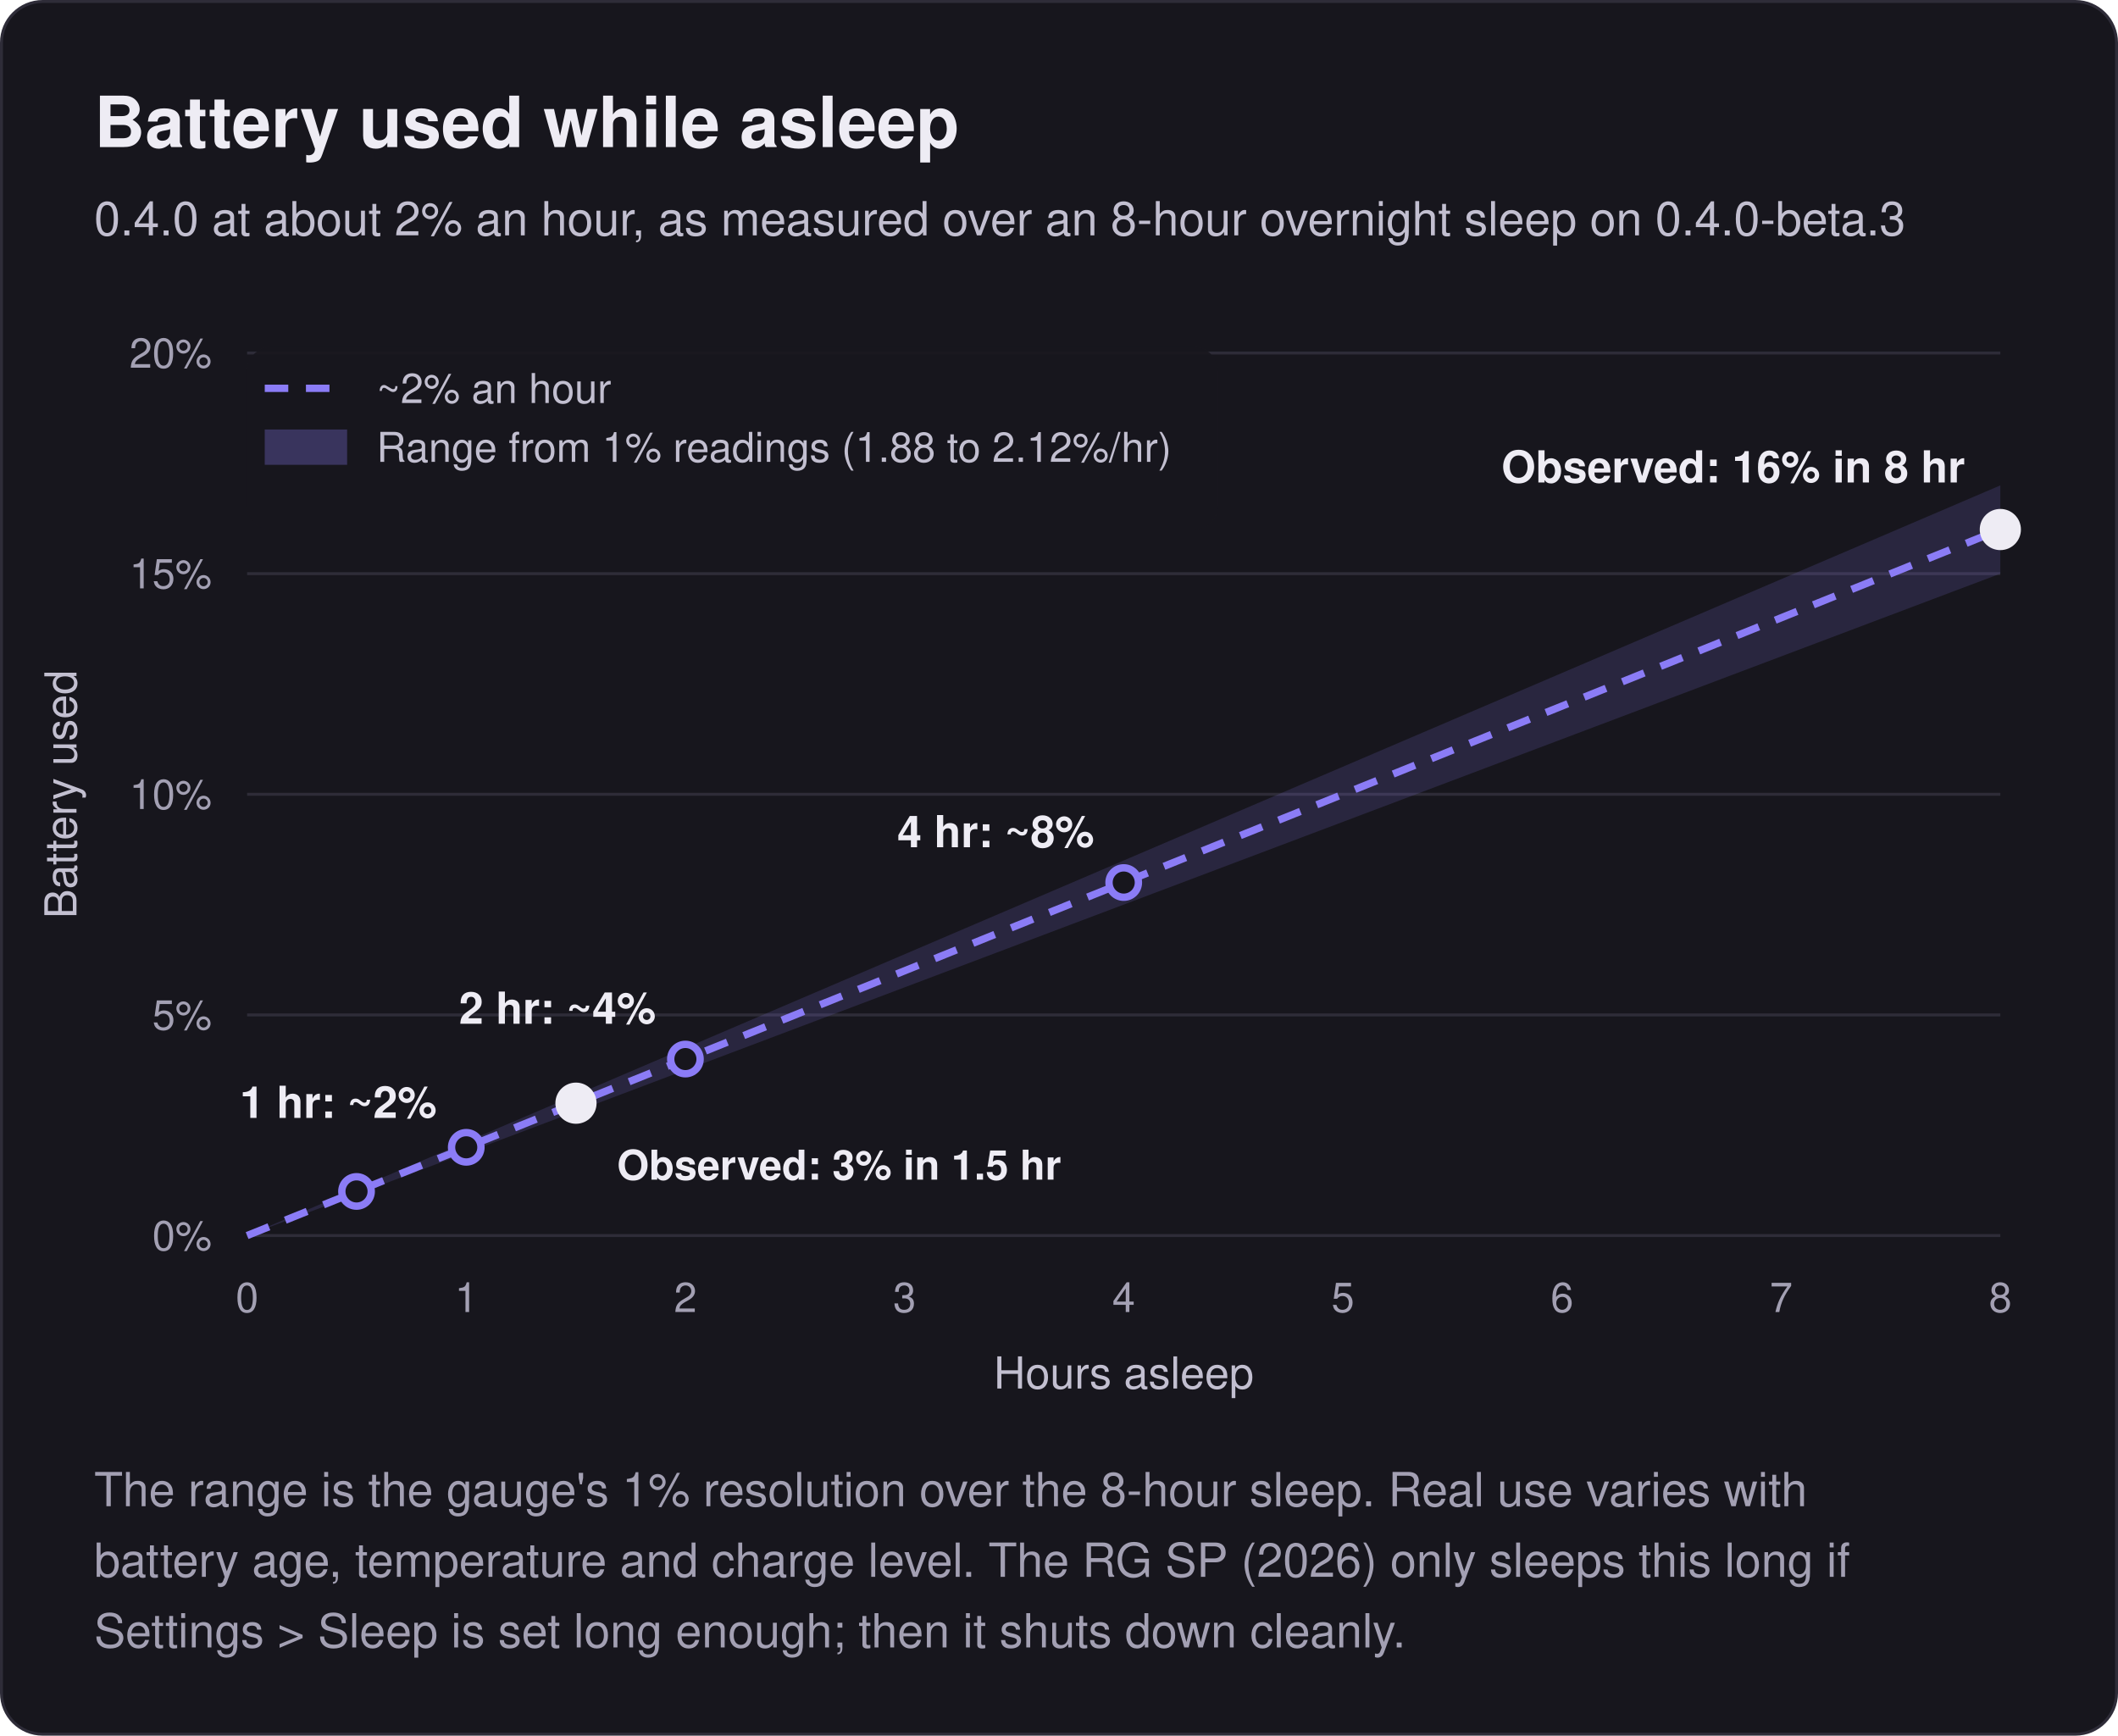
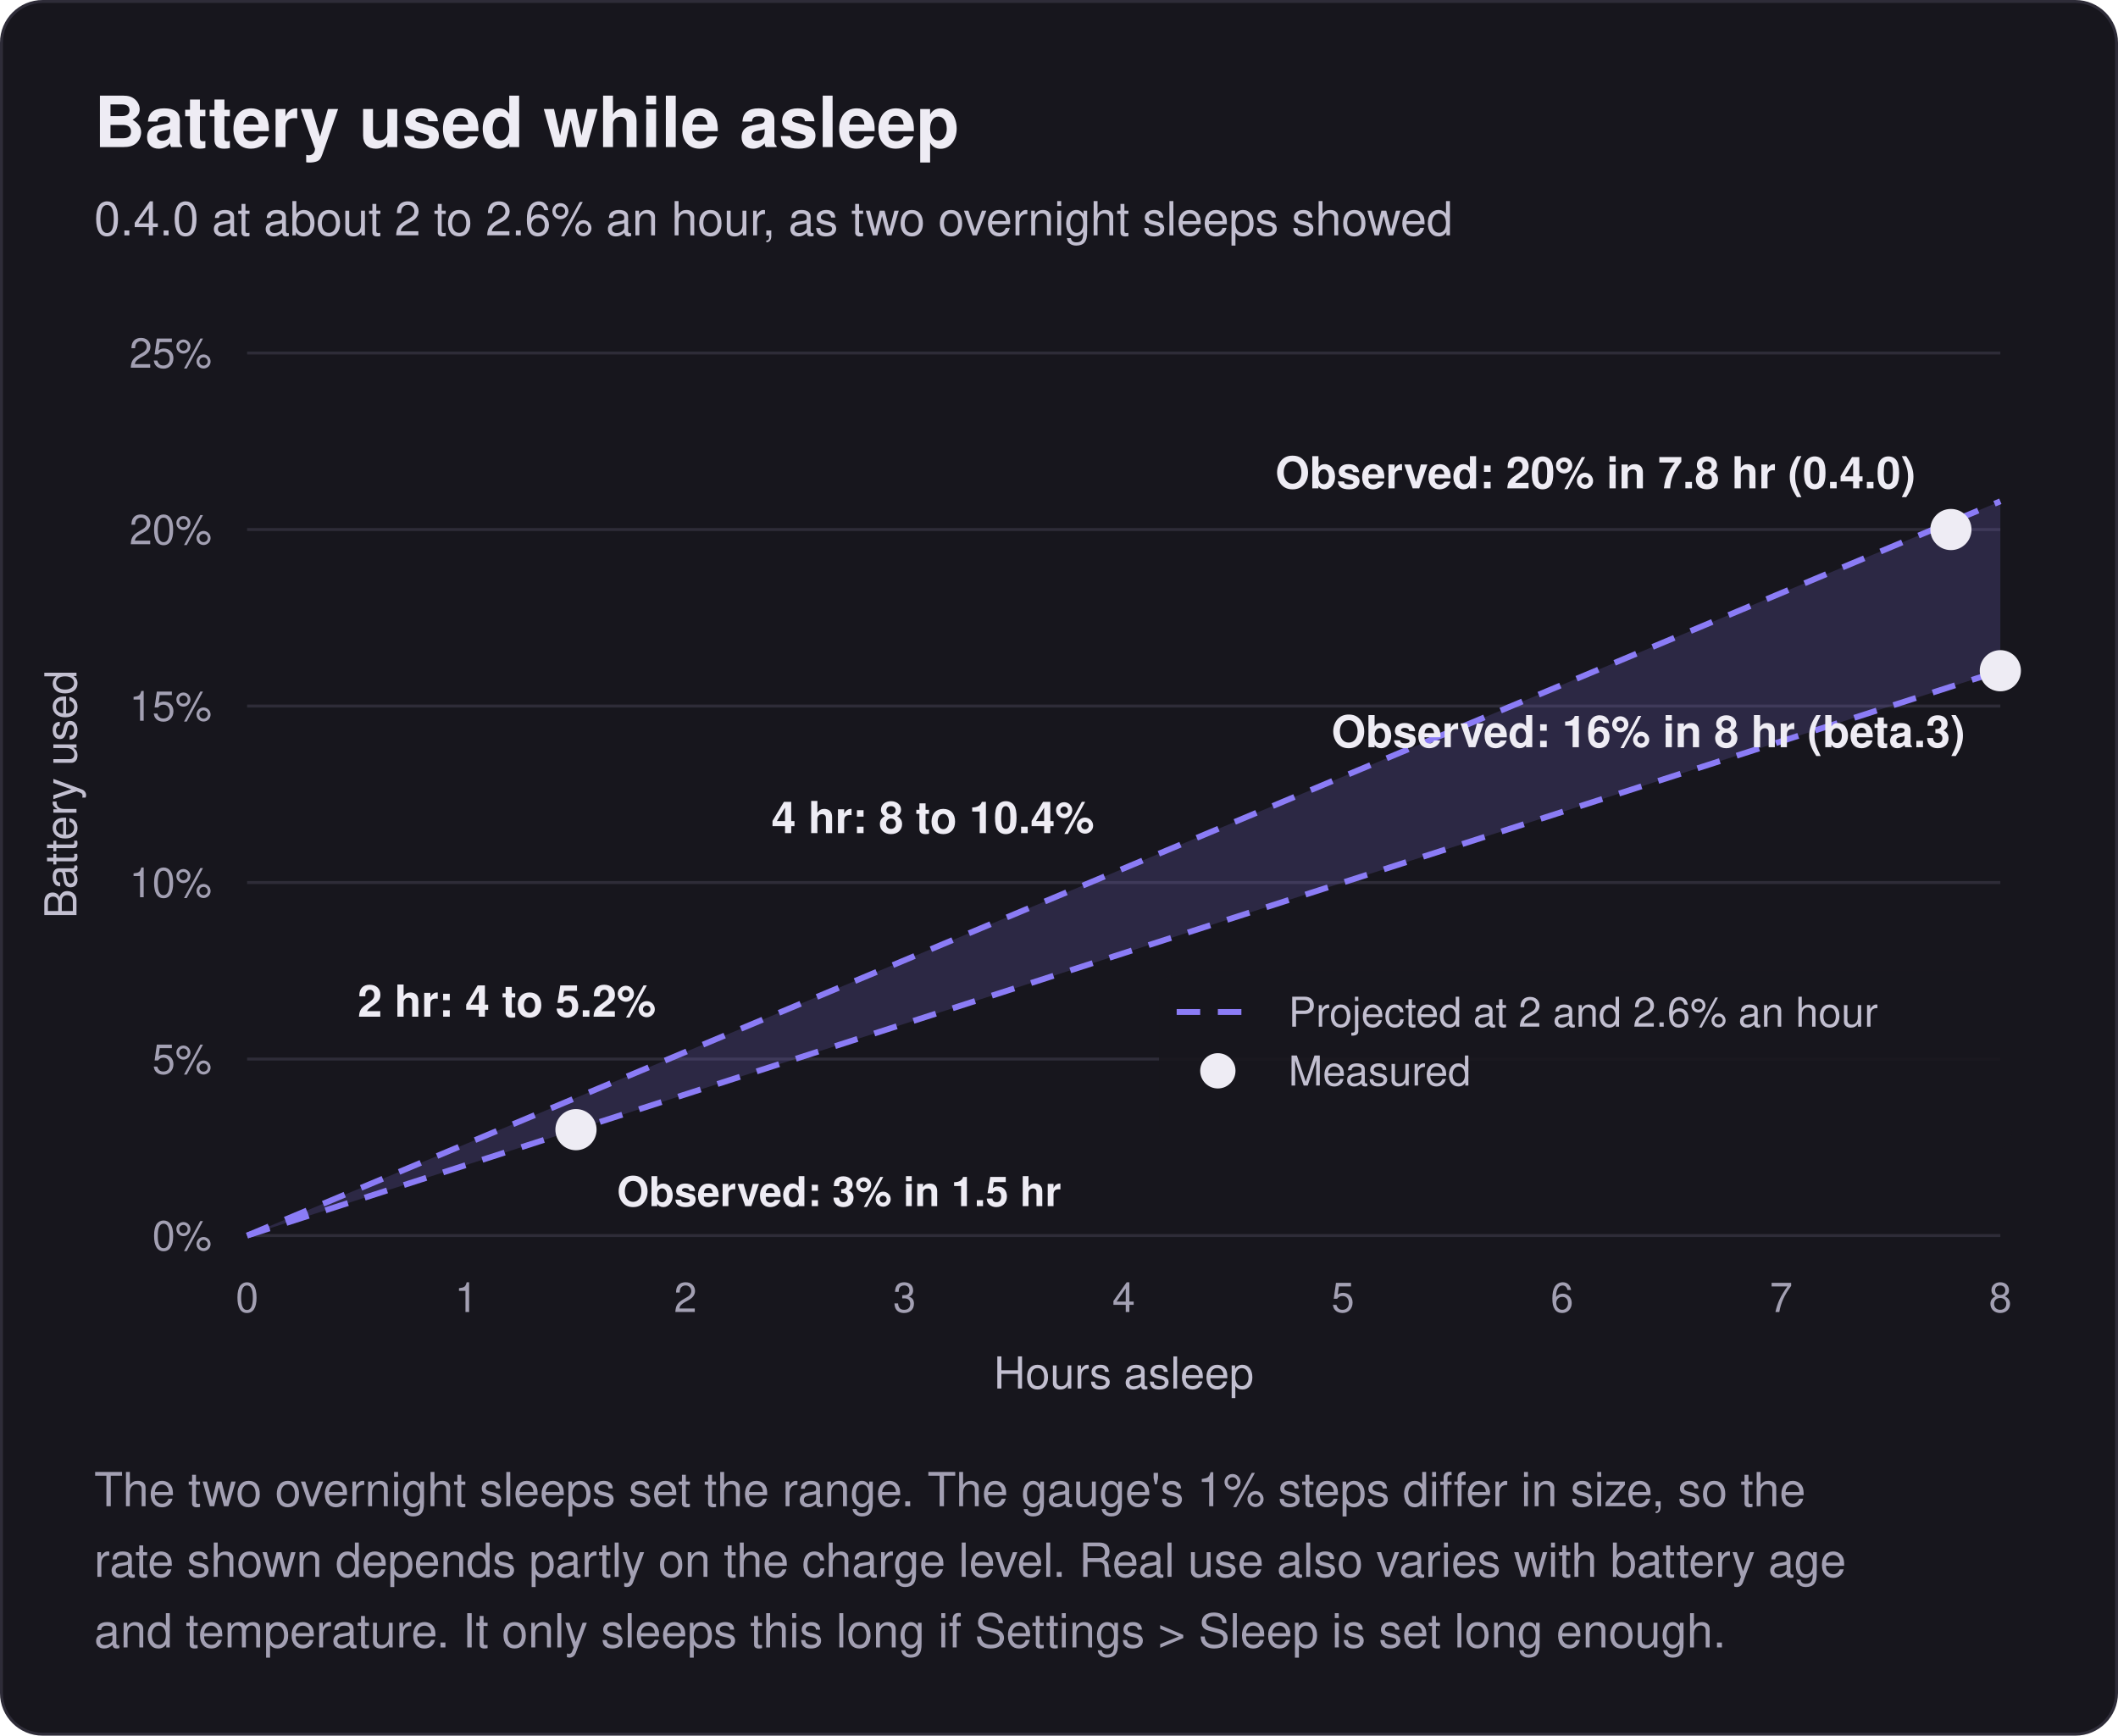
<svg xmlns="http://www.w3.org/2000/svg" width="720" height="590" viewBox="0 0 720 590" role="img" aria-labelledby="t d">
  <rect x="0.5" y="0.5" width="719" height="589" rx="14" fill="#17161D" stroke="#2E2C38" />
  <g font-family="-apple-system, BlinkMacSystemFont, 'Segoe UI', Helvetica, Arial, sans-serif">
    <text x="32" y="50" font-size="24" fill="#EEECF4" font-weight="650" text-anchor="start">Battery used while asleep</text>
-     <text x="32" y="80" font-size="16" fill="#C2BFD0" font-weight="400" text-anchor="start">0.4.0 at about 2% an hour, as measured over an 8-hour overnight sleep on 0.4.0-beta.3</text>
+     <text x="32" y="80" font-size="16" fill="#C2BFD0" font-weight="400" text-anchor="start">0.4.0 at about 2 to 2.6% an hour, as two overnight sleeps showed</text>
    <line x1="84" y1="420.0" x2="680" y2="420.0" stroke="#2E2C38" />
    <text x="72" y="425.0" font-size="14" fill="#A3A0B3" font-weight="400" text-anchor="end">0%</text>
-     <line x1="84" y1="345.0" x2="680" y2="345.0" stroke="#2E2C38" />
-     <text x="72" y="350.0" font-size="14" fill="#A3A0B3" font-weight="400" text-anchor="end">5%</text>
-     <line x1="84" y1="270.0" x2="680" y2="270.0" stroke="#2E2C38" />
-     <text x="72" y="275.0" font-size="14" fill="#A3A0B3" font-weight="400" text-anchor="end">10%</text>
-     <line x1="84" y1="195.0" x2="680" y2="195.0" stroke="#2E2C38" />
-     <text x="72" y="200.0" font-size="14" fill="#A3A0B3" font-weight="400" text-anchor="end">15%</text>
+     <line x1="84" y1="360.0" x2="680" y2="360.0" stroke="#2E2C38" />
+     <text x="72" y="365.0" font-size="14" fill="#A3A0B3" font-weight="400" text-anchor="end">5%</text>
+     <line x1="84" y1="300.0" x2="680" y2="300.0" stroke="#2E2C38" />
+     <text x="72" y="305.0" font-size="14" fill="#A3A0B3" font-weight="400" text-anchor="end">10%</text>
+     <line x1="84" y1="240.0" x2="680" y2="240.0" stroke="#2E2C38" />
+     <text x="72" y="245.0" font-size="14" fill="#A3A0B3" font-weight="400" text-anchor="end">15%</text>
+     <line x1="84" y1="180.0" x2="680" y2="180.0" stroke="#2E2C38" />
+     <text x="72" y="185.0" font-size="14" fill="#A3A0B3" font-weight="400" text-anchor="end">20%</text>
    <line x1="84" y1="120.0" x2="680" y2="120.0" stroke="#2E2C38" />
-     <text x="72" y="125.0" font-size="14" fill="#A3A0B3" font-weight="400" text-anchor="end">20%</text>
+     <text x="72" y="125.0" font-size="14" fill="#A3A0B3" font-weight="400" text-anchor="end">25%</text>
    <text x="84.0" y="446" font-size="14" fill="#A3A0B3" font-weight="400" text-anchor="middle">0</text>
    <text x="158.5" y="446" font-size="14" fill="#A3A0B3" font-weight="400" text-anchor="middle">1</text>
    <text x="233.0" y="446" font-size="14" fill="#A3A0B3" font-weight="400" text-anchor="middle">2</text>
    <text x="307.5" y="446" font-size="14" fill="#A3A0B3" font-weight="400" text-anchor="middle">3</text>
    <text x="382.0" y="446" font-size="14" fill="#A3A0B3" font-weight="400" text-anchor="middle">4</text>
    <text x="456.5" y="446" font-size="14" fill="#A3A0B3" font-weight="400" text-anchor="middle">5</text>
    <text x="531.0" y="446" font-size="14" fill="#A3A0B3" font-weight="400" text-anchor="middle">6</text>
    <text x="605.5" y="446" font-size="14" fill="#A3A0B3" font-weight="400" text-anchor="middle">7</text>
    <text x="680.0" y="446" font-size="14" fill="#A3A0B3" font-weight="400" text-anchor="middle">8</text>
    <text x="382.0" y="472" font-size="15" fill="#C2BFD0" font-weight="400" text-anchor="middle">Hours asleep</text>
    <text x="26" y="270.0" font-size="15" fill="#C2BFD0" font-weight="400" text-anchor="middle" transform="rotate(-90 26 270.0)">Battery used</text>
-     <path d="M84.0 420.0 L680.0 165.0 L680.0 195.0 Z" fill="#8B7CF6" opacity="0.16" />
-     <line x1="84.0" y1="420.0" x2="680.0" y2="180.0" stroke="#8B7CF6" stroke-width="2.5" stroke-dasharray="8 6" />
-     <circle cx="121.2" cy="405.0" r="5" fill="#17161D" stroke="#8B7CF6" stroke-width="2.5" />
-     <circle cx="158.5" cy="390.0" r="5" fill="#17161D" stroke="#8B7CF6" stroke-width="2.5" />
-     <circle cx="233.0" cy="360.0" r="5" fill="#17161D" stroke="#8B7CF6" stroke-width="2.5" />
-     <circle cx="382.0" cy="300.0" r="5" fill="#17161D" stroke="#8B7CF6" stroke-width="2.5" />
-     <circle cx="680.0" cy="180.0" r="5" fill="#17161D" stroke="#8B7CF6" stroke-width="2.5" />
-     <text x="148.5" y="380.0" font-size="15" fill="#EEECF4" font-weight="600" text-anchor="end">1 hr: ~2%</text>
-     <text x="223.0" y="348.0" font-size="15" fill="#EEECF4" font-weight="600" text-anchor="end">2 hr: ~4%</text>
-     <text x="372.0" y="288.0" font-size="15" fill="#EEECF4" font-weight="600" text-anchor="end">4 hr: ~8%</text>
-     <circle cx="680.0" cy="180.0" r="7" fill="#EEECF4" />
-     <text x="668.0" y="164.0" font-size="15" fill="#EEECF4" font-weight="600" text-anchor="end">Observed: 16% in 8 hr</text>
-     <circle cx="195.8" cy="375.0" r="7" fill="#EEECF4" />
-     <text x="209.75" y="401.0" font-size="14" fill="#EEECF4" font-weight="600" text-anchor="start">Observed: 3% in 1.5 hr</text>
-     <rect x="84" y="118" width="330" height="62" rx="8" fill="#17161D" opacity="0.9" />
-     <line x1="90" y1="132" x2="118" y2="132" stroke="#8B7CF6" stroke-width="2.5" stroke-dasharray="8 6" />
-     <text x="128" y="137" font-size="14" fill="#C2BFD0" font-weight="400" text-anchor="start">~2% an hour</text>
-     <rect x="90" y="146" width="28" height="12" fill="#8B7CF6" opacity="0.3" />
-     <text x="128" y="157" font-size="14" fill="#C2BFD0" font-weight="400" text-anchor="start">Range from 1% readings (1.88 to 2.12%/hr)</text>
-     <text x="32" y="512" font-size="16" fill="#A3A0B3" font-weight="400" text-anchor="start">The range is the gauge's 1% resolution over the 8-hour sleep. Real use varies with</text>
-     <text x="32" y="536" font-size="16" fill="#A3A0B3" font-weight="400" text-anchor="start">battery age, temperature and charge level. The RG SP (2026) only sleeps this long if</text>
-     <text x="32" y="560" font-size="16" fill="#A3A0B3" font-weight="400" text-anchor="start">Settings &gt; Sleep is set long enough; then it shuts down cleanly.</text>
+     <path d="M84.0 420.0 L680.0 170.4 L680.0 228.0 Z" fill="#8B7CF6" opacity="0.18" />
+     <line x1="84.0" y1="420.0" x2="680.0" y2="228.0" stroke="#8B7CF6" stroke-width="2" stroke-dasharray="8 6" />
+     <line x1="84.0" y1="420.0" x2="680.0" y2="170.4" stroke="#8B7CF6" stroke-width="2" stroke-dasharray="8 6" />
+     <text x="223.0" y="345.6" font-size="15" fill="#EEECF4" font-weight="600" text-anchor="end">2 hr: 4 to 5.2%</text>
+     <text x="372.0" y="283.2" font-size="15" fill="#EEECF4" font-weight="600" text-anchor="end">4 hr: 8 to 10.4%</text>
+     <circle cx="680.0" cy="228.0" r="7" fill="#EEECF4" />
+     <text x="668.0" y="254.0" font-size="15" fill="#EEECF4" font-weight="600" text-anchor="end">Observed: 16% in 8 hr (beta.3)</text>
+     <circle cx="663.2" cy="180.0" r="7" fill="#EEECF4" />
+     <text x="651.175" y="166.0" font-size="15" fill="#EEECF4" font-weight="600" text-anchor="end">Observed: 20% in 7.8 hr (0.4.0)</text>
+     <circle cx="195.8" cy="384.0" r="7" fill="#EEECF4" />
+     <text x="209.75" y="410.0" font-size="14" fill="#EEECF4" font-weight="600" text-anchor="start">Observed: 3% in 1.5 hr</text>
+     <rect x="394" y="330" width="290" height="62" rx="8" fill="#17161D" opacity="0.9" />
+     <line x1="400" y1="344" x2="428" y2="344" stroke="#8B7CF6" stroke-width="2" stroke-dasharray="8 6" />
+     <text x="438" y="349" font-size="14" fill="#C2BFD0" font-weight="400" text-anchor="start">Projected at 2 and 2.6% an hour</text>
+     <circle cx="414" cy="364" r="6" fill="#EEECF4" />
+     <text x="438" y="369" font-size="14" fill="#C2BFD0" font-weight="400" text-anchor="start">Measured</text>
+     <text x="32" y="512" font-size="16" fill="#A3A0B3" font-weight="400" text-anchor="start">The two overnight sleeps set the range. The gauge's 1% steps differ in size, so the</text>
+     <text x="32" y="536" font-size="16" fill="#A3A0B3" font-weight="400" text-anchor="start">rate shown depends partly on the charge level. Real use also varies with battery age</text>
+     <text x="32" y="560" font-size="16" fill="#A3A0B3" font-weight="400" text-anchor="start">and temperature. It only sleeps this long if Settings &gt; Sleep is set long enough.</text>
  </g>
</svg>
